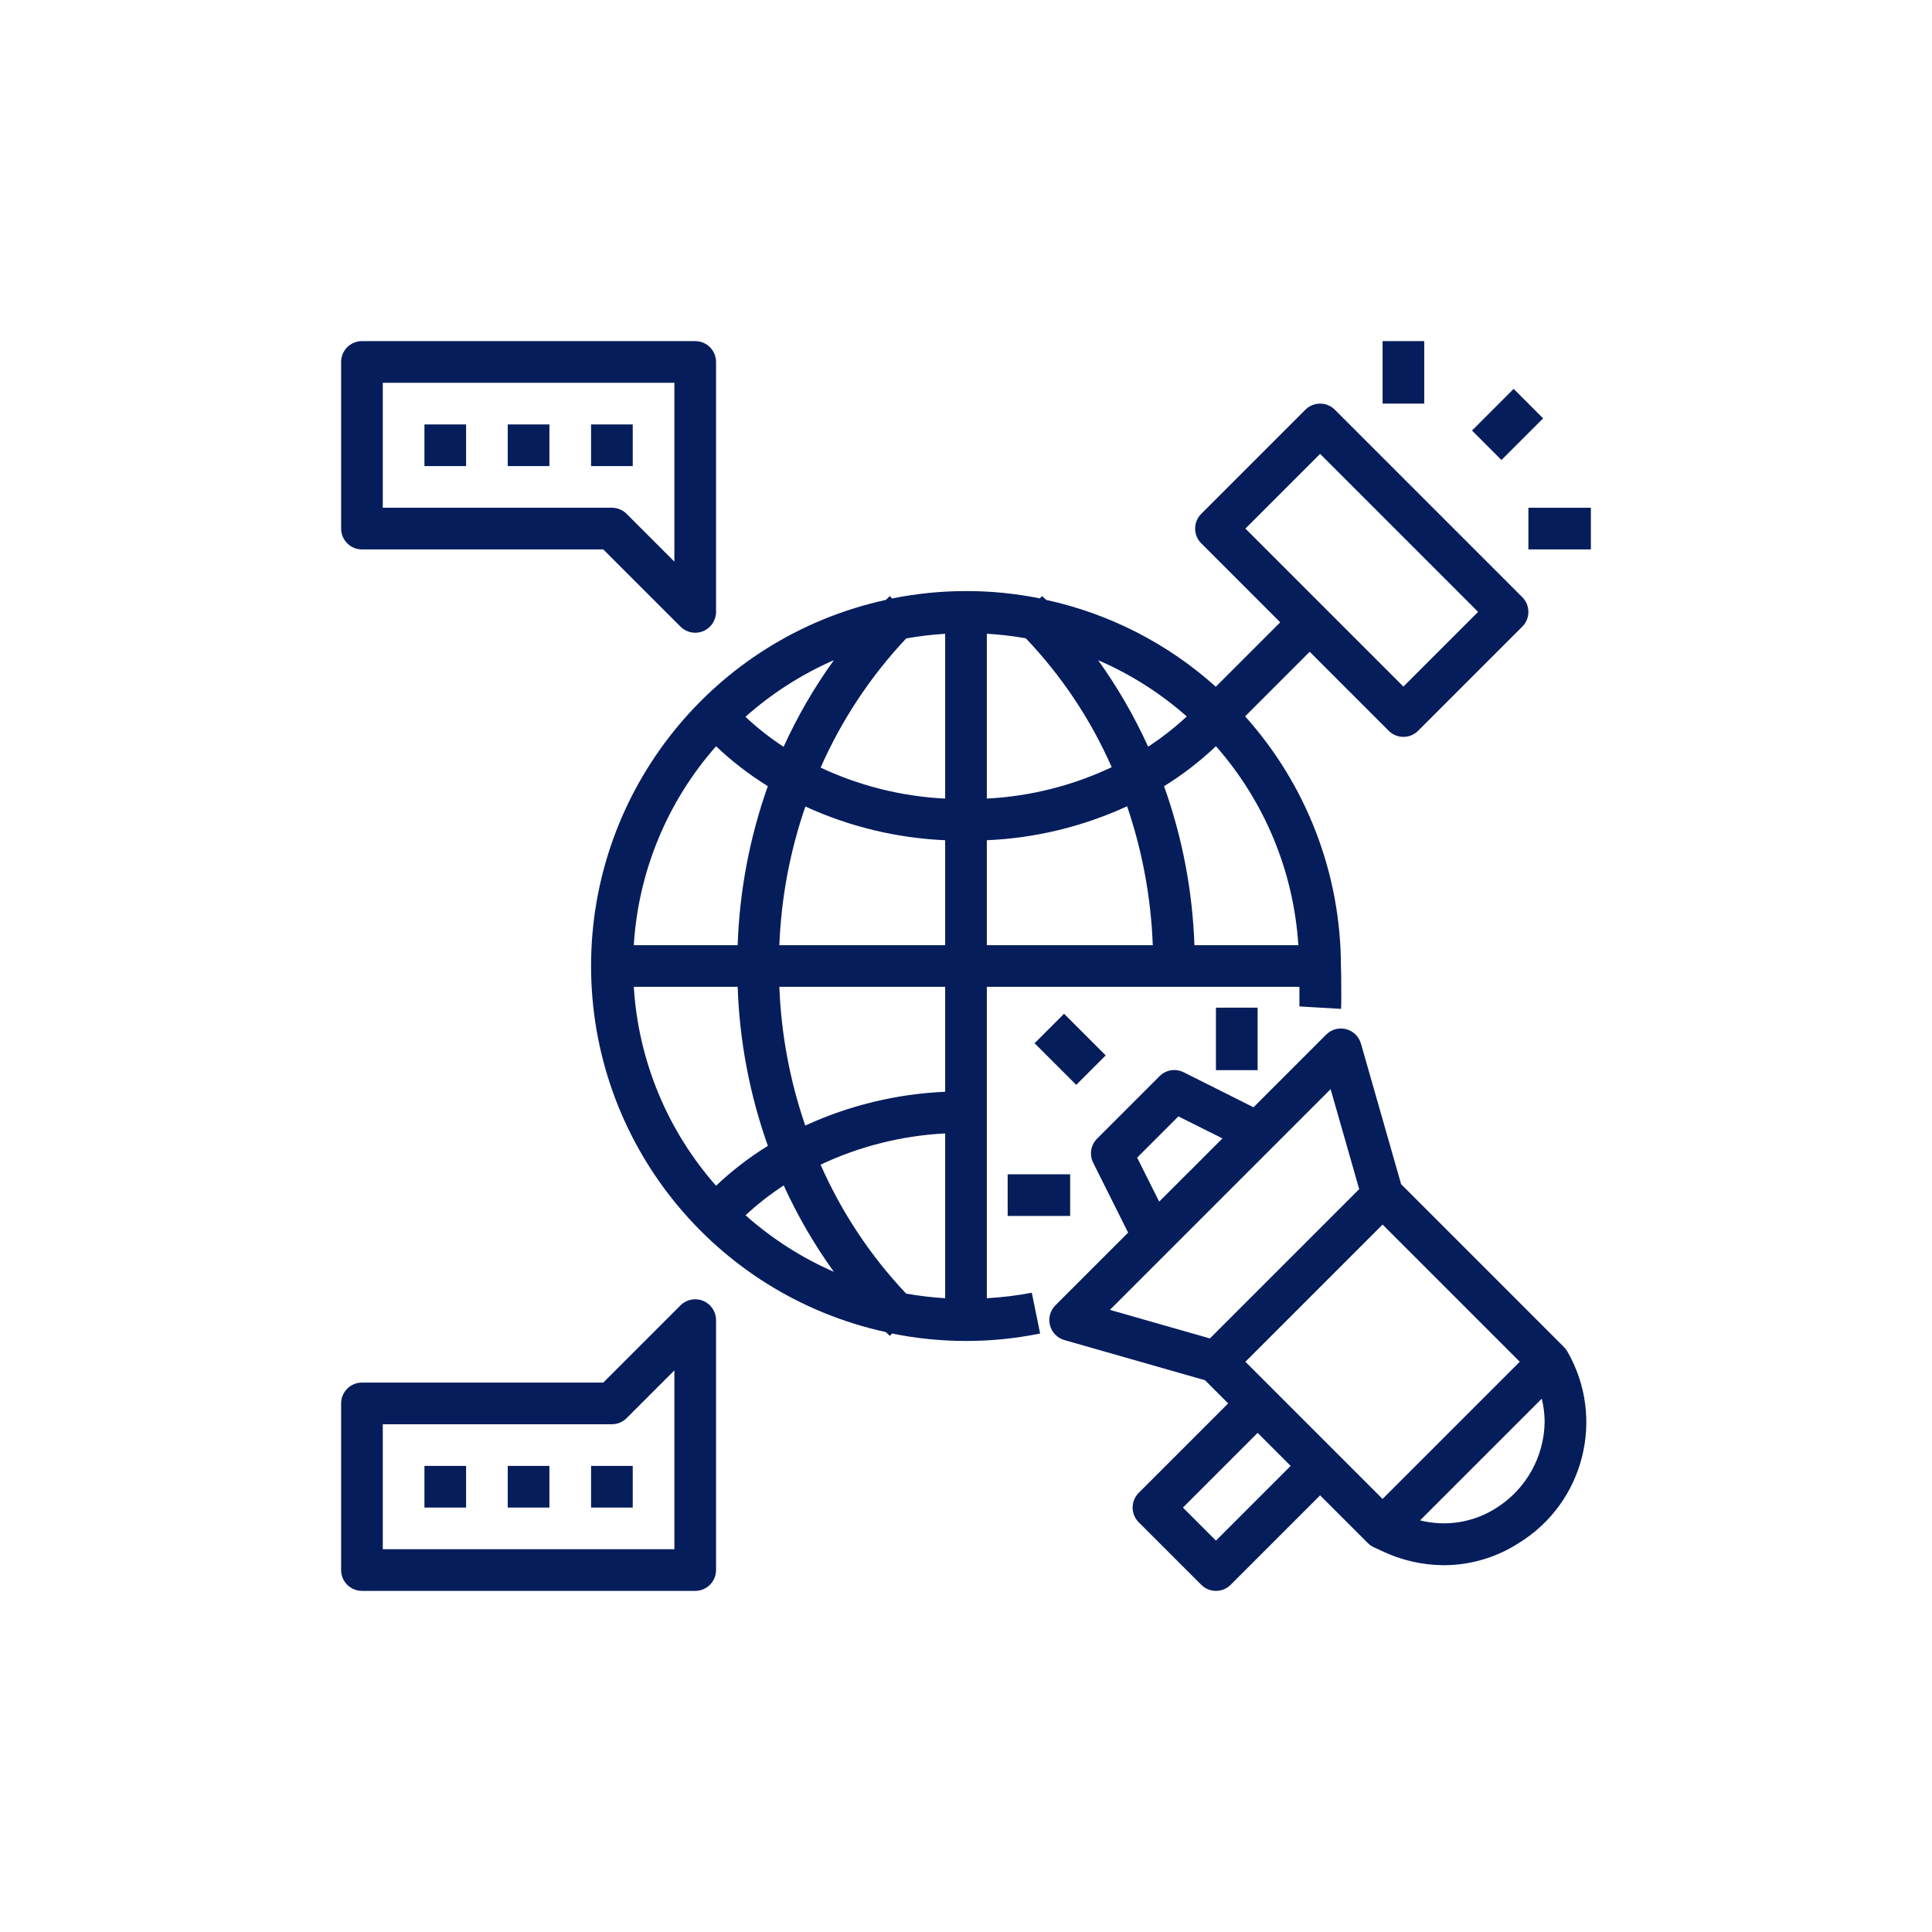
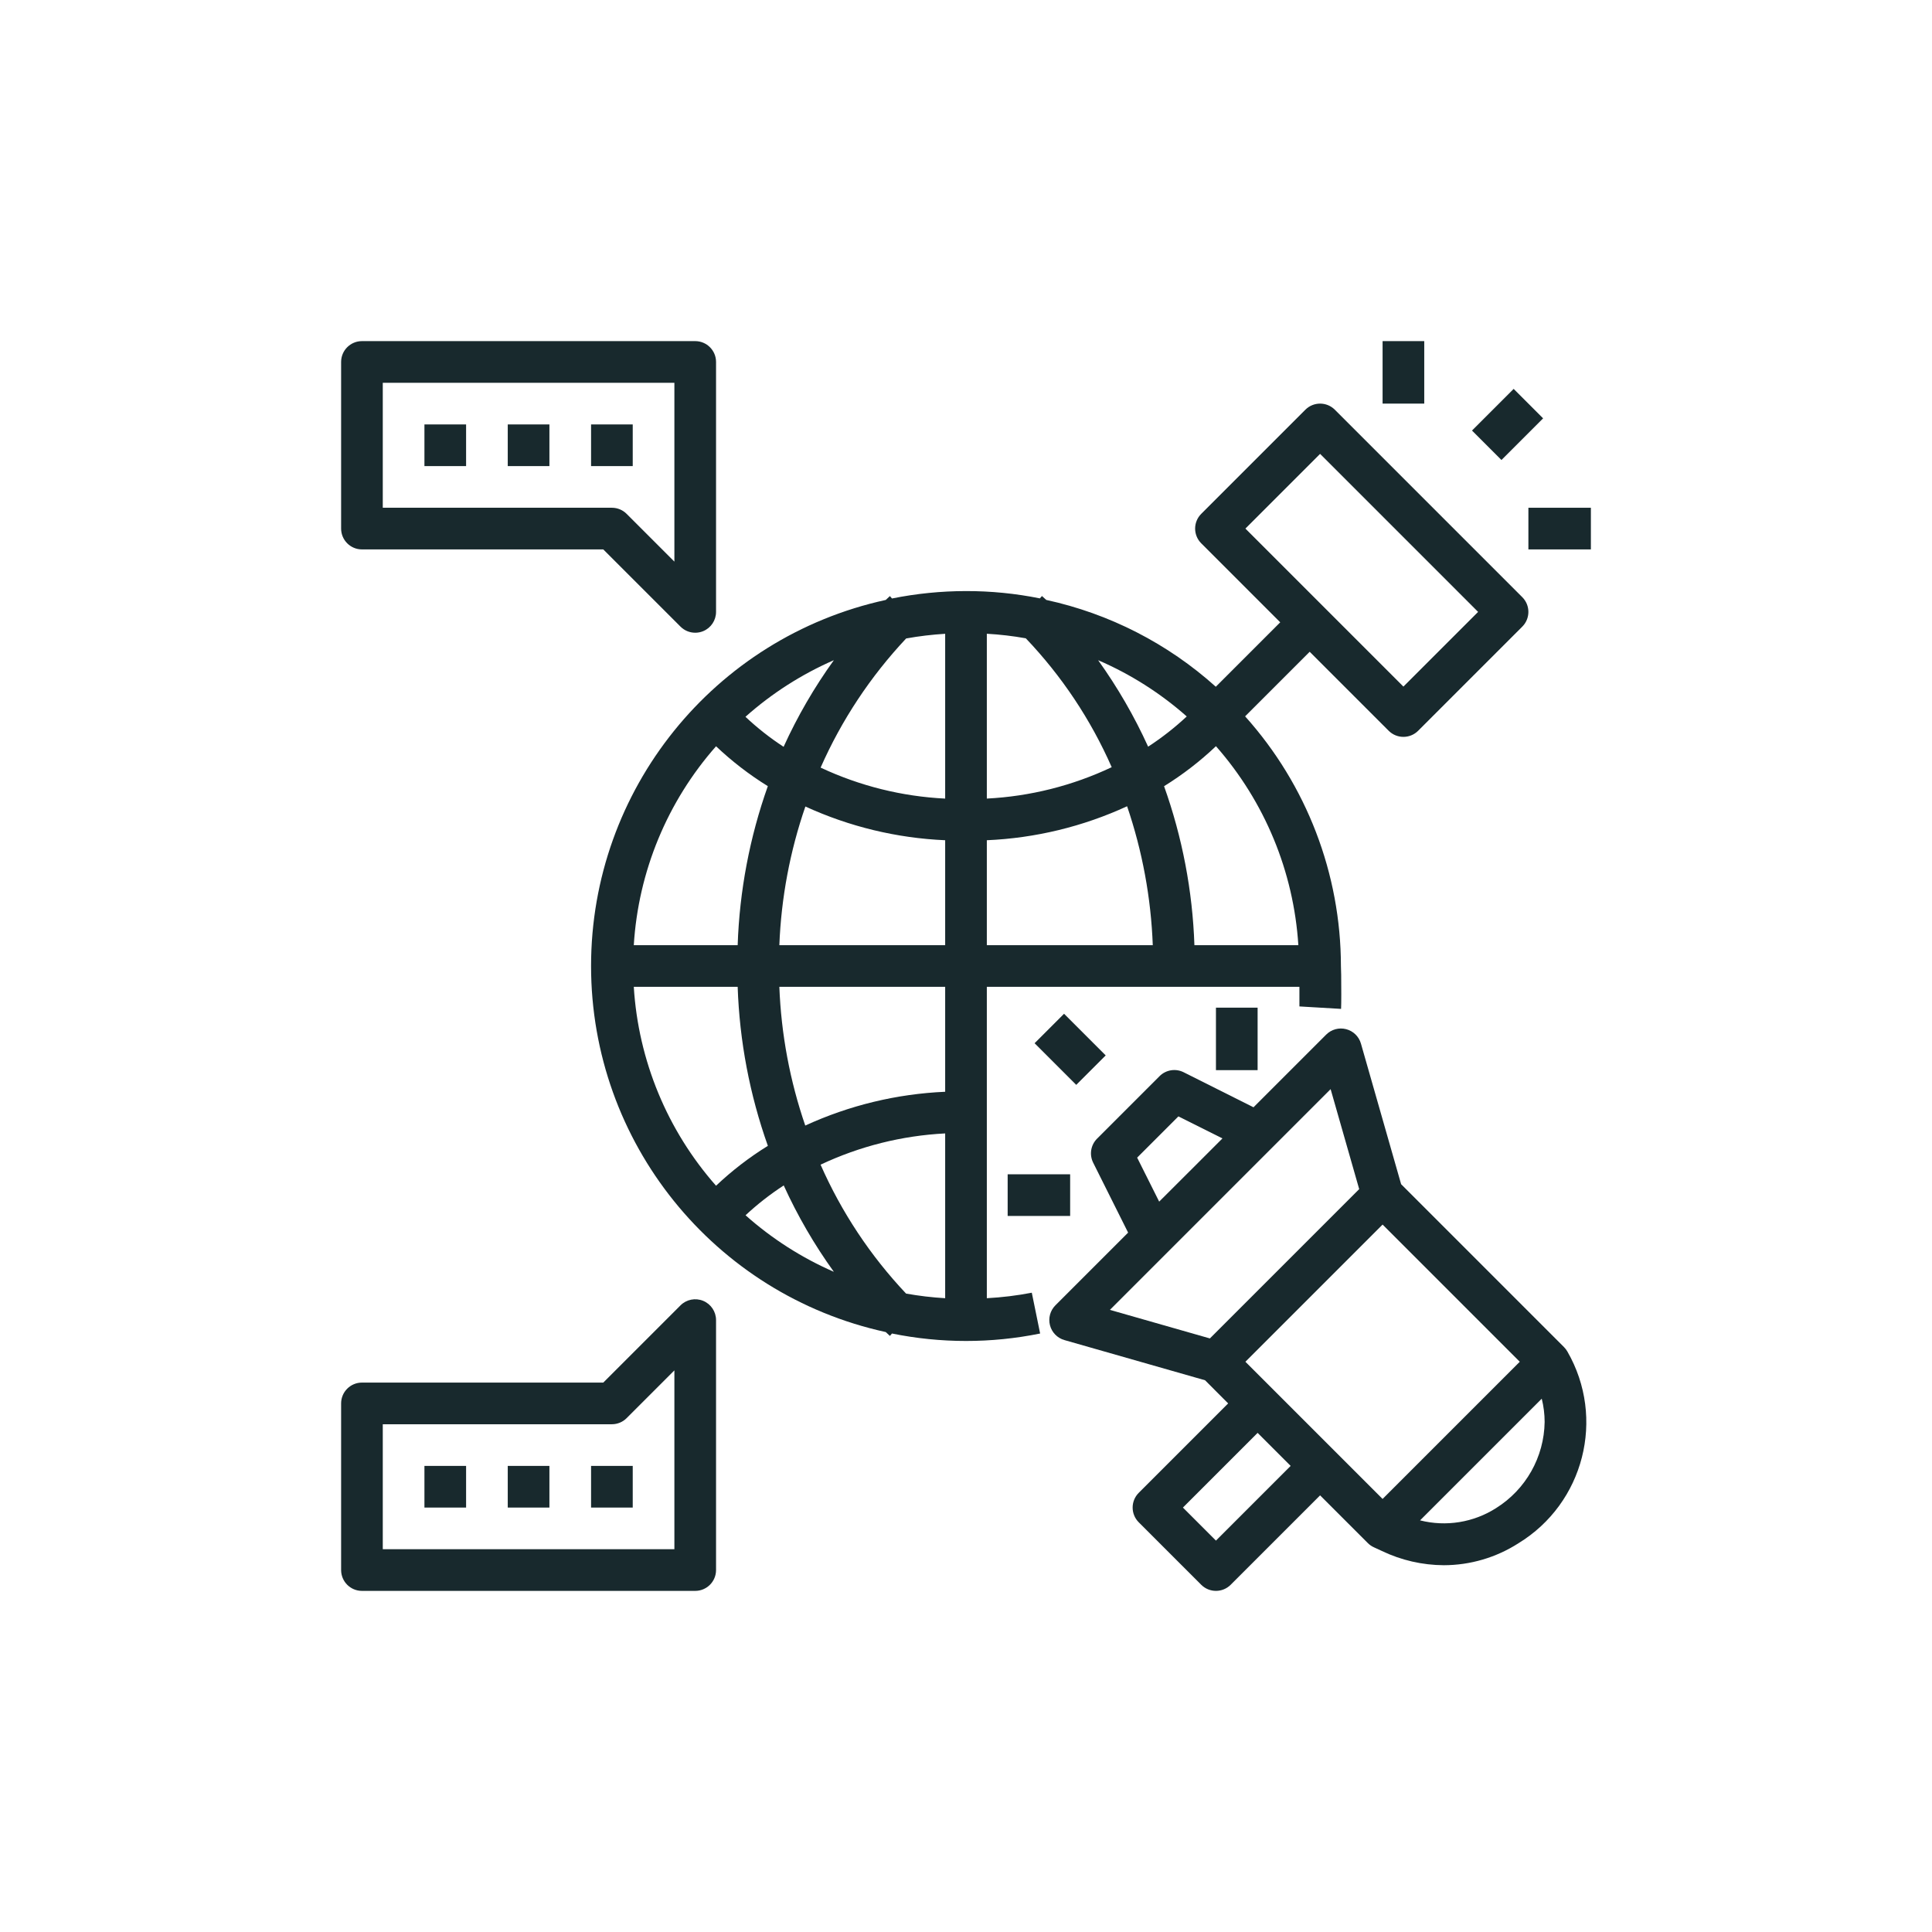
<svg xmlns="http://www.w3.org/2000/svg" width="100" height="100" viewBox="0 0 100 100">
  <g>
-     <g transform="translate(50 50) scale(0.69 0.69) rotate(0) translate(-50 -50)" style="fill:#061d5c">
-       <svg fill="#061d5c" viewBox="0 0 64 64" x="0px" y="0px">
+     <g transform="translate(50 50) scale(0.69 0.69) rotate(0) translate(-50 -50)" style="fill:#18292D">
+       <svg fill="#18292D" viewBox="0 0 64 64" x="0px" y="0px">
        <g data-name="19-Grobal">
          <path d="M33,47.949V33H48.007c0,.393,0,.785,0,.941l2,.118c.015-.254.01-1.074.005-1.629L50,32a17.991,17.991,0,0,0-4.6-11.986l3.1-3.1,3.793,3.793a1,1,0,0,0,1.414,0l5-5a1,1,0,0,0,0-1.414l-9-9a1,1,0,0,0-1.414,0l-5,5a1,1,0,0,0,0,1.414L47.086,15.5l-3.093,3.093a17.849,17.849,0,0,0-8.14-4.168c-.129-.121-.206-.187-.206-.187l-.1.113h0A17.792,17.792,0,0,0,32,14a18.012,18.012,0,0,0-3.553.356l-.1-.115c-.024.021-.1.091-.2.185a17.989,17.989,0,0,0,0,35.148c.1.094.179.164.2.185l.1-.115a17.84,17.84,0,0,0,7.112,0l-.4-1.959A15.907,15.907,0,0,1,33,47.949ZM49,7.414,56.586,15,53,18.586,45.414,11ZM29.123,47.727a21.837,21.837,0,0,1-4.105-6.189A15.914,15.914,0,0,1,31,40.038v7.911A15.874,15.874,0,0,1,29.123,47.727ZM31,16.051v7.912a15.915,15.915,0,0,1-5.98-1.488,22.045,22.045,0,0,1,4.107-6.2A16.018,16.018,0,0,1,31,16.051Zm3.871.217a21.513,21.513,0,0,1,4.124,6.187A15.9,15.9,0,0,1,33,23.962V16.049A15.5,15.5,0,0,1,34.871,16.268ZM47.956,31h-4.99a25.251,25.251,0,0,0-1.457-7.632A15.346,15.346,0,0,0,44,21.447,16,16,0,0,1,47.956,31Zm-7.212-9.53a24.626,24.626,0,0,0-2.4-4.151,15.951,15.951,0,0,1,4.254,2.7A13.52,13.52,0,0,1,40.744,21.47ZM31,31H23.039a23.175,23.175,0,0,1,1.25-6.657A17.968,17.968,0,0,0,31,25.962Zm-7.757-9.523a13.235,13.235,0,0,1-1.831-1.441,16.056,16.056,0,0,1,4.244-2.718A24.4,24.4,0,0,0,23.243,21.477ZM20,21.451a15.4,15.4,0,0,0,2.486,1.915A25.358,25.358,0,0,0,21.038,31H16.051A15.908,15.908,0,0,1,20,21.451ZM21.038,33a25.358,25.358,0,0,0,1.45,7.634A15.4,15.4,0,0,0,20,42.549,15.908,15.908,0,0,1,16.051,33Zm2.211,9.535a24.372,24.372,0,0,0,2.407,4.147,16.034,16.034,0,0,1-4.24-2.715A13.473,13.473,0,0,1,23.249,42.535ZM31,38.038a17.97,17.97,0,0,0-6.717,1.622A23.238,23.238,0,0,1,23.039,33H31Zm2-12.076a17.94,17.94,0,0,0,6.734-1.631A23.366,23.366,0,0,1,40.967,31H33Z" />
          <rect x="14" y="6" width="2" height="2" />
          <rect x="10" y="6" width="2" height="2" />
          <rect x="6" y="6" width="2" height="2" />
          <path d="M3,12H14.586l3.707,3.707A1,1,0,0,0,19,16a.987.987,0,0,0,.383-.076A1,1,0,0,0,20,15V3a1,1,0,0,0-1-1H3A1,1,0,0,0,2,3v8A1,1,0,0,0,3,12ZM4,4H18v8.586l-2.293-2.293A1,1,0,0,0,15,10H4Z" />
          <rect x="14" y="56" width="2" height="2" />
          <rect x="10" y="56" width="2" height="2" />
          <rect x="6" y="56" width="2" height="2" />
          <path d="M19.383,48.076a1,1,0,0,0-1.09.217L14.586,52H3a1,1,0,0,0-1,1v8a1,1,0,0,0,1,1H19a1,1,0,0,0,1-1V49A1,1,0,0,0,19.383,48.076ZM18,60H4V54H15a1,1,0,0,0,.707-.293L18,51.414Z" />
          <rect x="52" y="2" width="2" height="3" />
          <rect x="56.586" y="5" width="2.828" height="2" transform="translate(12.745 42.77) rotate(-45)" />
          <rect x="59" y="10" width="3" height="2" />
          <path d="M60.707,50.293,52.89,42.476l-1.929-6.75a1,1,0,0,0-1.668-.433l-3.49,3.49L42.447,37.1a1,1,0,0,0-1.154.188l-3,3a1,1,0,0,0-.188,1.154L39.783,44.8l-3.49,3.49a1,1,0,0,0,.432,1.669l6.752,1.929L44.586,53l-4.293,4.293a1,1,0,0,0,0,1.414l3,3a1,1,0,0,0,1.414,0L49,57.414l2.293,2.293a.987.987,0,0,0,.289.2l.381.176a6.964,6.964,0,0,0,2.978.685,6.657,6.657,0,0,0,3.579-1.053,6.806,6.806,0,0,0,2.352-9.206A1.028,1.028,0,0,0,60.707,50.293ZM41.274,43.312,40.217,41.2l1.98-1.98,2.115,1.057-1.519,1.519Zm8.231-5.4,1.372,4.8-7.168,7.168-4.8-1.371ZM44,59.586,42.414,58,46,54.414,47.586,56ZM45.414,51,52,44.414,58.586,51,52,57.586Zm12.035,7.026a4.662,4.662,0,0,1-3.65.589l5.842-5.842a4.637,4.637,0,0,1,.139,1.117A4.966,4.966,0,0,1,57.449,58.026Z" />
          <rect x="44" y="34" width="2" height="3" />
          <rect x="36" y="34.586" width="2" height="2.828" transform="translate(-14.619 36.707) rotate(-45)" />
          <rect x="34" y="42" width="3" height="2" />
        </g>
      </svg>
    </g>
  </g>
</svg>
